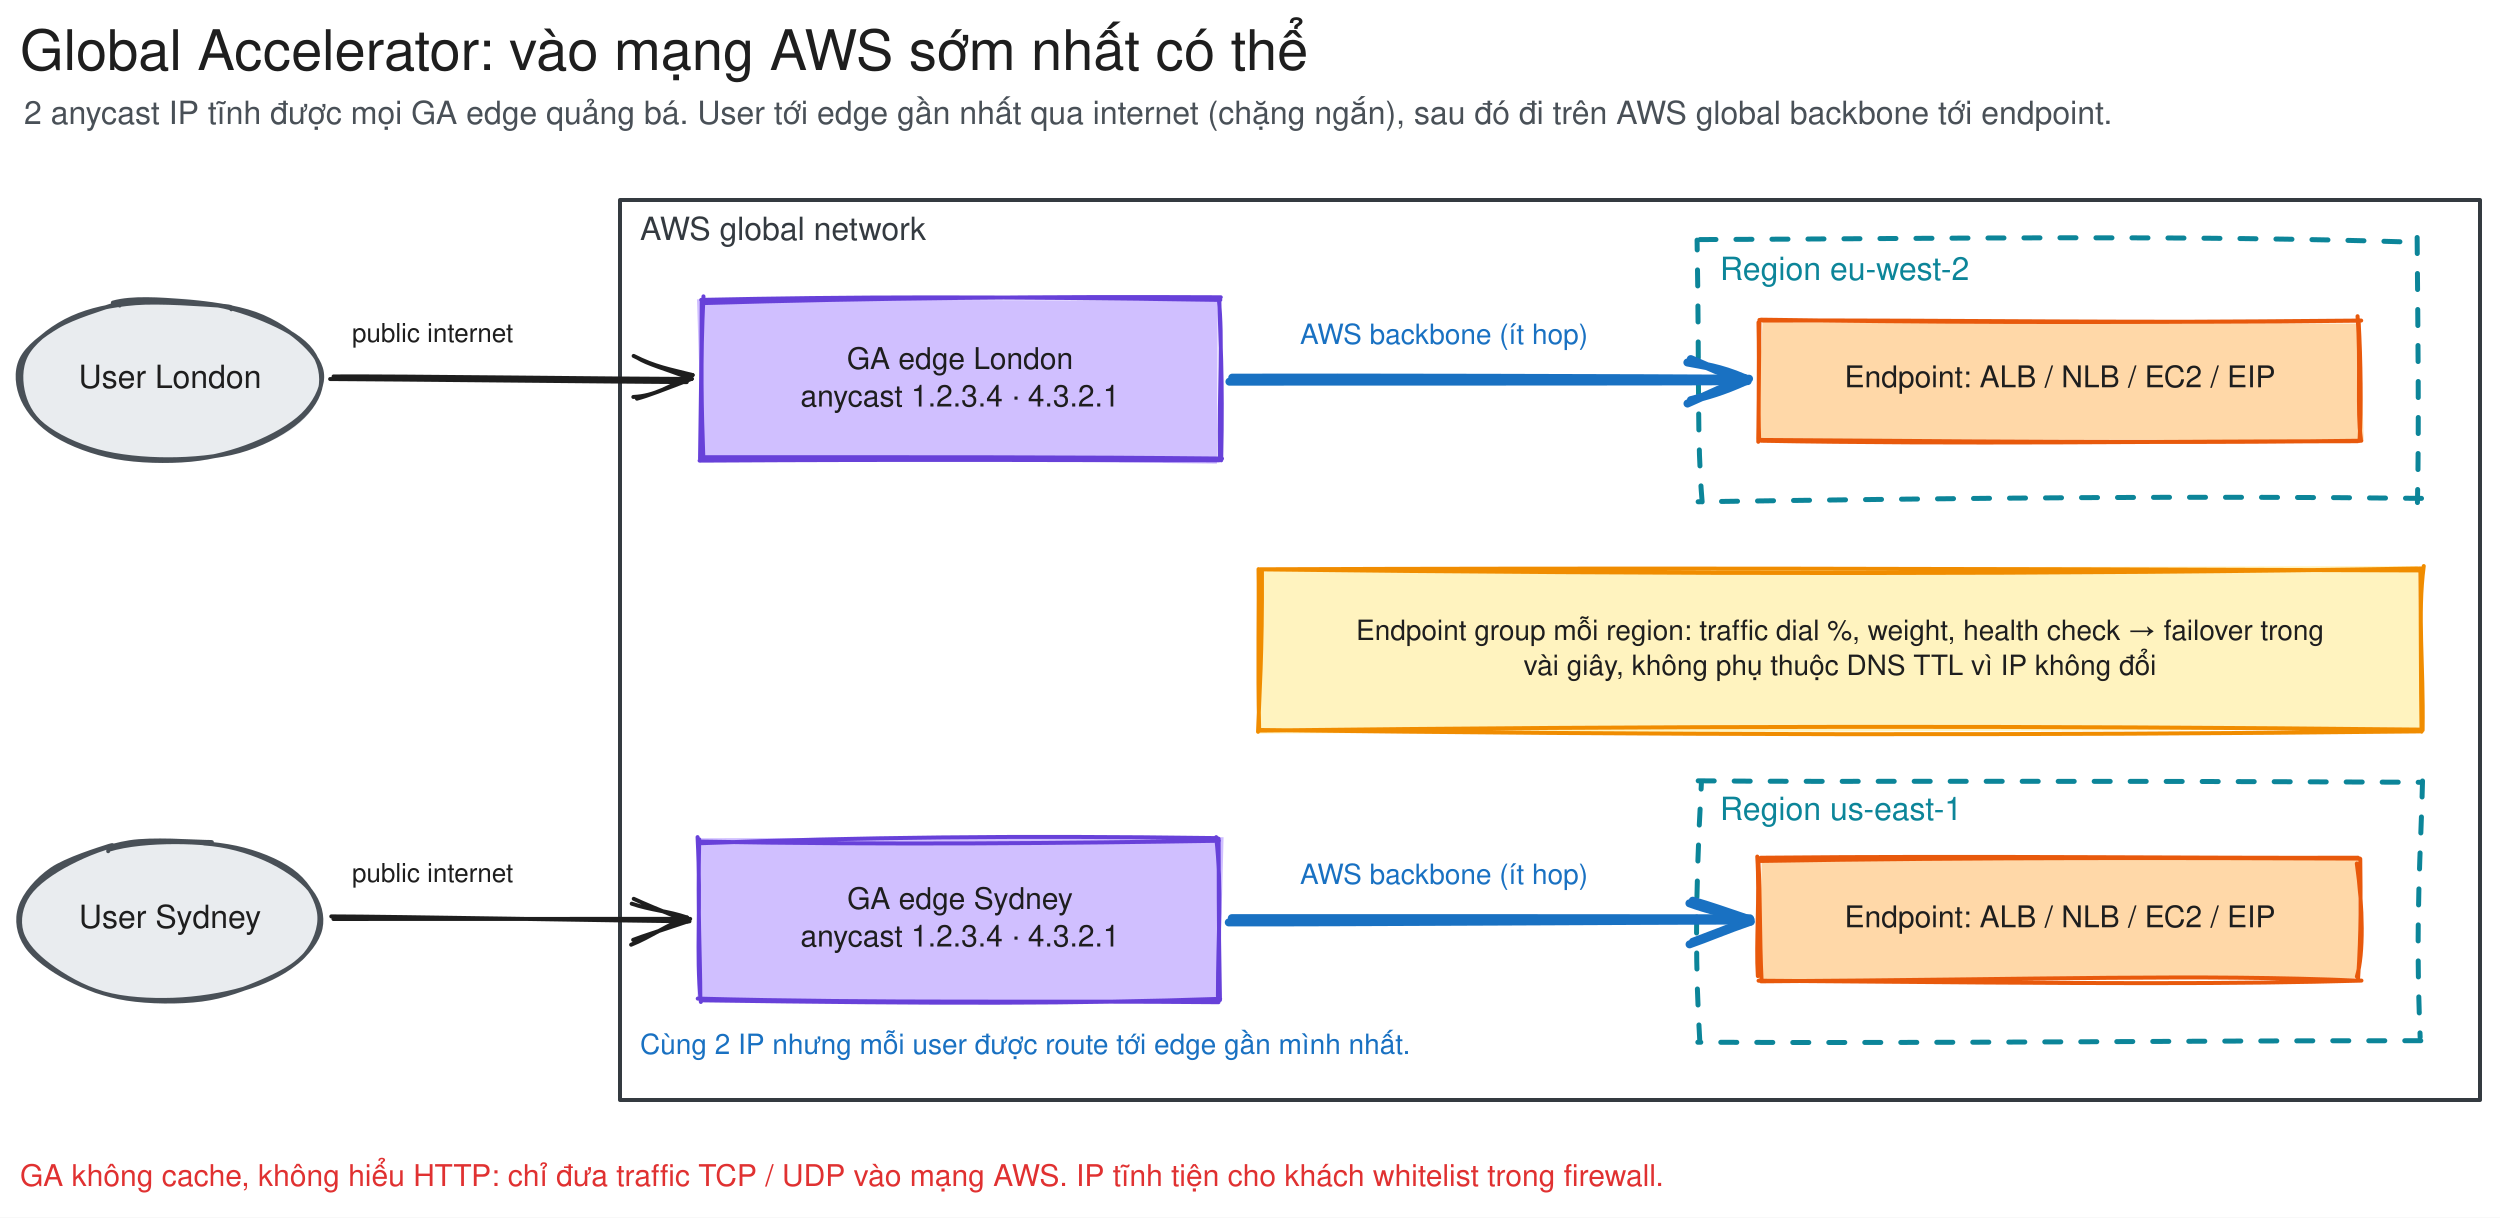
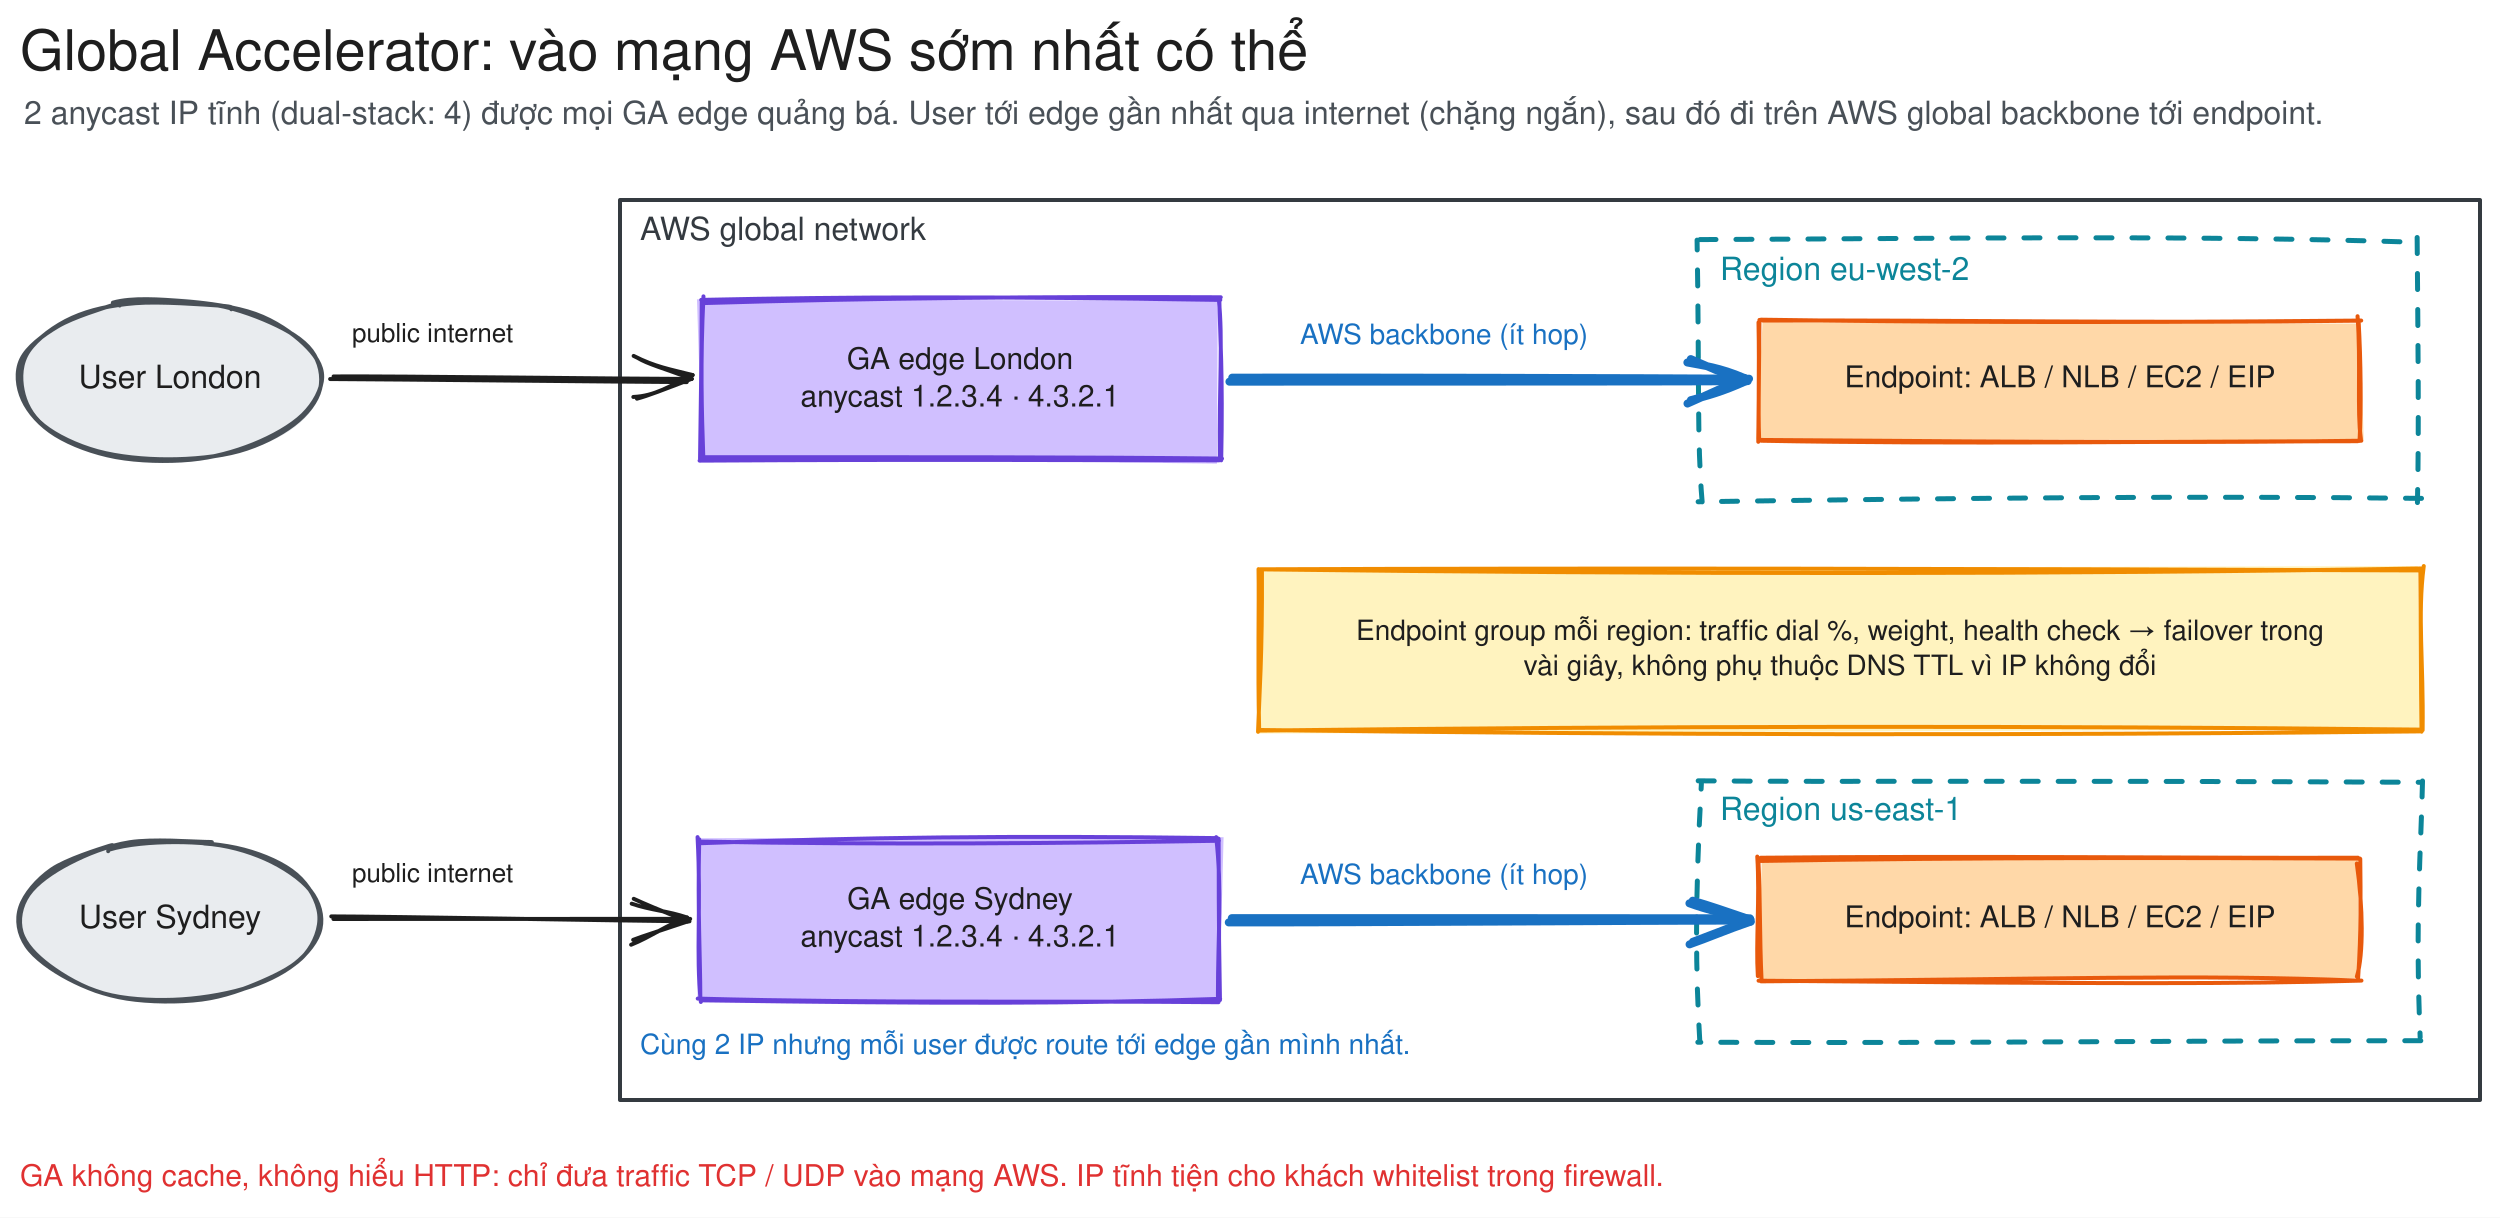
<svg xmlns="http://www.w3.org/2000/svg" version="1.1" viewBox="0 0 1250 608.75" width="1250" height="608.75">
  <defs>
    <style>
      @font-face {
        font-family: "Virgil";
        src: url("https://excalidraw.com/Virgil.woff2");
      }
      @font-face {
        font-family: "Cascadia";
        src: url("https://excalidraw.com/Cascadia.woff2");
      }
    </style>
  </defs>
  <rect x="0" y="0" width="1250" height="608.75" fill="#ffffff" />
  <g transform="translate(10 10) rotate(0 334.88 17.5)">
    <text x="0" y="25" font-family="Helvetica, Segoe UI Emoji" font-size="28px" fill="#1e1e1e" text-anchor="start" style="white-space: pre;" direction="ltr">Global Accelerator: vào mạng AWS sớm nhất có thể</text>
  </g>
  <g transform="translate(12 48) rotate(0 536 10)">
-     <text x="0" y="14" font-family="Helvetica, Segoe UI Emoji" font-size="16px" fill="#495057" text-anchor="start" style="white-space: pre;" direction="ltr">2 anycast IP tĩnh được mọi GA edge quảng bá. User tới edge gần nhất qua internet (chặng ngắn), sau đó đi trên AWS global backbone tới endpoint.</text>
+     <text x="0" y="14" font-family="Helvetica, Segoe UI Emoji" font-size="16px" fill="#495057" text-anchor="start" style="white-space: pre;" direction="ltr">2 anycast IP tĩnh (dual-stack: 4) được mọi GA edge quảng bá. User tới edge gần nhất qua internet (chặng ngắn), sau đó đi trên AWS global backbone tới endpoint.</text>
  </g>
  <g stroke-linecap="round" transform="translate(310 100) rotate(0 465 225)">
    <path d="M0 0 C342.59 0, 685.17 0, 930 0 M0 0 C202.84 0, 405.67 0, 930 0 M930 0 C930 137.72, 930 275.43, 930 450 M930 0 C930 94.85, 930 189.7, 930 450 M930 450 C646.15 450, 362.3 450, 0 450 M930 450 C650.12 450, 370.25 450, 0 450 M0 450 C0 359.86, 0 269.73, 0 0 M0 450 C0 305.26, 0 160.52, 0 0" stroke="#343a40" stroke-width="2" fill="none" />
  </g>
  <g transform="translate(320 106) rotate(0 75.52 10)">
    <text x="0" y="14" font-family="Helvetica, Segoe UI Emoji" font-size="16px" fill="#343a40" text-anchor="start" style="white-space: pre;" direction="ltr">AWS global network</text>
  </g>
  <g stroke-linecap="round" transform="translate(850 120) rotate(0 180 65)">
    <path d="M-0.02 -0.21 C122.94 -0.68, 243.39 -2.61, 359.78 1.17 M358.57 -1.24 C358.94 46.1, 359.56 93.16, 358.72 131.27 M360.75 129.19 C248.59 127.94, 139.17 128.9, -0.93 130.88 M1.07 130.92 C-1.55 100.34, -0.25 71.02, -1.46 0.07" stroke="#0c8599" stroke-width="2.5" fill="none" stroke-dasharray="8 10" />
  </g>
  <g transform="translate(860 126) rotate(0 68.32 10)">
    <text x="0" y="14" font-family="Helvetica, Segoe UI Emoji" font-size="16px" fill="#0c8599" text-anchor="start" style="white-space: pre;" direction="ltr">Region eu-west-2</text>
  </g>
  <g stroke-linecap="round" transform="translate(850 390) rotate(0 180 65)">
    <path d="M-0.9 0.41 C74.28 1.11, 148.33 0.11, 360.38 1.14 M361.26 0.49 C360.59 33.69, 357.51 68.18, 360.08 128.59 M360.39 130.36 C244.81 130.24, 130.67 131.7, -1.08 131.12 M-0.11 130.47 C-2.13 96.25, -2.64 61.69, 0.69 1.84" stroke="#0c8599" stroke-width="2.5" fill="none" stroke-dasharray="8 10" />
  </g>
  <g transform="translate(860 396) rotate(0 65.76 10)">
    <text x="0" y="14" font-family="Helvetica, Segoe UI Emoji" font-size="16px" fill="#0c8599" text-anchor="start" style="white-space: pre;" direction="ltr">Region us-east-1</text>
  </g>
  <g stroke-linecap="round" transform="translate(10 150) rotate(0 75 40)">
    <path d="M41.31 4.99 C50.63 1.44, 63.82 -0.9, 75.28 -0.92 C86.74 -0.94, 99.95 1.74, 110.08 4.86 C120.21 7.99, 129.37 12.86, 136.05 17.82 C142.72 22.79, 148.51 28.47, 150.14 34.68 C151.77 40.89, 149.99 49.1, 145.85 55.09 C141.71 61.08, 134.02 66.67, 125.3 70.62 C116.58 74.57, 104.93 77.57, 93.5 78.78 C82.07 79.99, 68.09 79.26, 56.73 77.89 C45.37 76.51, 33.9 74.58, 25.32 70.53 C16.74 66.49, 9.32 59.56, 5.27 53.63 C1.22 47.71, -0.42 41.18, 1.01 34.98 C2.44 28.78, 6.3 21.85, 13.85 16.43 C21.39 11.01, 39.65 4.65, 46.29 2.46 C52.93 0.27, 53.32 2.45, 53.69 3.31 M41.72 3.81 C51.7 0.79, 67.79 0.73, 79.78 1.04 C91.78 1.35, 104.05 2.52, 113.7 5.69 C123.34 8.87, 131.81 15.03, 137.64 20.1 C143.48 25.18, 147.44 30.39, 148.72 36.14 C150 41.89, 149.57 48.89, 145.34 54.6 C141.12 60.31, 132.45 66.13, 123.38 70.4 C114.3 74.68, 102.52 78.71, 90.88 80.25 C79.24 81.79, 65.02 81.35, 53.52 79.64 C42.02 77.93, 29.95 74.63, 21.89 69.99 C13.84 65.36, 8.74 57.84, 5.2 51.83 C1.67 45.83, -0.97 39.79, 0.68 33.95 C2.34 28.11, 7.94 21.75, 15.13 16.77 C22.33 11.79, 38.98 5.91, 43.83 4.07 C48.69 2.22, 43.74 4.99, 44.27 5.68" stroke="none" stroke-width="0" fill="#e9ecef" />
    <path d="M93.68 1.99 C104.56 3.01, 116.75 7.45, 125.44 11.36 C134.13 15.26, 141.73 19.87, 145.83 25.39 C149.93 30.91, 151.53 38.34, 150.04 44.48 C148.55 50.61, 143.65 57.05, 136.9 62.23 C130.14 67.41, 119.98 72.66, 109.5 75.57 C99.02 78.47, 85.82 79.65, 74.03 79.65 C62.24 79.65, 49.15 78.41, 38.77 75.58 C28.38 72.74, 17.97 67.72, 11.73 62.64 C5.49 57.55, 2.54 51.27, 1.31 45.08 C0.09 38.89, 0.26 31.53, 4.39 25.5 C8.52 19.46, 17.23 12.84, 26.11 8.86 C34.98 4.88, 45.36 2.61, 57.64 1.6 C69.92 0.59, 91.79 2.3, 99.79 2.81 C107.79 3.31, 106.17 4.13, 105.64 4.64 M46.44 1.32 C55.89 -1.39, 70.29 -0.34, 82.16 0.6 C94.04 1.53, 107.73 3.37, 117.69 6.93 C127.64 10.48, 136.32 16.66, 141.89 21.93 C147.45 27.19, 151.17 32.61, 151.09 38.52 C151.01 44.43, 147.13 51.78, 141.39 57.38 C135.66 62.97, 126.04 68.34, 116.67 72.1 C107.31 75.85, 96.65 78.82, 85.19 79.9 C73.73 80.97, 59.15 80.62, 47.91 78.56 C36.68 76.49, 25.53 72.28, 17.79 67.5 C10.04 62.72, 4.3 56.17, 1.44 49.87 C-1.42 43.57, -2.29 35.81, 0.63 29.69 C3.55 23.57, 11.25 17.71, 18.95 13.16 C26.65 8.6, 41.66 4.09, 46.81 2.36 C51.96 0.63, 49.44 2.02, 49.83 2.78" stroke="#495057" stroke-width="2" fill="none" />
  </g>
  <g transform="translate(38.6 180) rotate(0 46.4 10)">
    <text x="46.4" y="14" font-family="Helvetica, Segoe UI Emoji" font-size="16px" fill="#1e1e1e" text-anchor="middle" style="white-space: pre;" direction="ltr">User London</text>
  </g>
  <g stroke-linecap="round" transform="translate(10 420) rotate(0 75 40)">
    <path d="M111.26 4.36 C121.44 6.45, 130.89 12.07, 137.38 17.44 C143.87 22.81, 149 30.47, 150.18 36.58 C151.36 42.69, 148.99 48.42, 144.46 54.08 C139.94 59.74, 131.87 66.49, 123.03 70.55 C114.19 74.61, 102.46 77.13, 91.42 78.45 C80.37 79.76, 67.81 79.78, 56.74 78.43 C45.68 77.09, 33.61 74.64, 25.03 70.36 C16.44 66.08, 9.31 58.67, 5.25 52.77 C1.2 46.87, -0.73 40.81, 0.7 34.96 C2.13 29.12, 7.1 22.74, 13.84 17.69 C20.57 12.64, 30.82 7.76, 41.12 4.68 C51.43 1.61, 63.38 -0.83, 75.66 -0.75 C87.93 -0.68, 107.91 3.89, 114.76 5.13 C121.61 6.38, 117.62 5.89, 116.75 6.71 M76 1.45 C86.99 1.13, 97.91 2.41, 108.19 5.2 C118.46 8, 130.83 13.45, 137.65 18.25 C144.48 23.04, 147.91 27.95, 149.12 33.97 C150.33 39.99, 149.11 48.63, 144.9 54.38 C140.7 60.12, 132.35 64.15, 123.89 68.44 C115.42 72.72, 105.43 78.57, 94.11 80.07 C82.8 81.57, 67.43 79.22, 55.99 77.42 C44.55 75.62, 34.06 73.25, 25.45 69.27 C16.85 65.28, 8.5 59.28, 4.36 53.51 C0.23 47.73, -1.05 40.48, 0.64 34.62 C2.32 28.76, 8.09 23.34, 14.46 18.32 C20.82 13.3, 28.82 7.6, 38.84 4.5 C48.86 1.41, 68.8 0.34, 74.59 -0.25 C80.39 -0.84, 73.77 0.11, 73.61 0.95" stroke="none" stroke-width="0" fill="#e9ecef" />
    <path d="M92.09 1.74 C103.08 2.42, 113.81 5.51, 122.66 9.43 C131.51 13.35, 140.59 19.45, 145.19 25.25 C149.79 31.06, 151.57 38.11, 150.25 44.24 C148.92 50.36, 143.66 56.99, 137.23 62.02 C130.81 67.06, 121.79 71.45, 111.67 74.43 C101.56 77.41, 88.18 79.51, 76.54 79.89 C64.89 80.27, 52.13 79.55, 41.83 76.7 C31.53 73.85, 21.58 67.9, 14.73 62.8 C7.89 57.69, 2.51 51.99, 0.77 46.07 C-0.97 40.15, 0.3 33.02, 4.3 27.27 C8.3 21.52, 16.34 15.92, 24.77 11.56 C33.21 7.2, 43.62 2.88, 54.91 1.1 C66.2 -0.67, 85.99 0.84, 92.51 0.94 C99.03 1.03, 94.26 1.05, 94.03 1.65 M44.22 4.93 C53.53 2.07, 66.19 1.08, 77.48 1.06 C88.78 1.04, 101.85 2.11, 111.98 4.81 C122.11 7.51, 132 11.87, 138.27 17.27 C144.55 22.67, 148.9 30.55, 149.61 37.2 C150.33 43.86, 147.26 51.63, 142.54 57.19 C137.82 62.75, 129.92 66.79, 121.3 70.56 C112.68 74.32, 102.15 78.33, 90.83 79.79 C79.5 81.25, 64.49 81.06, 53.38 79.32 C42.26 77.59, 32.52 73.79, 24.16 69.39 C15.8 64.99, 7.22 58.9, 3.22 52.93 C-0.79 46.97, -1.96 39.95, 0.13 33.58 C2.22 27.22, 8.37 19.83, 15.77 14.72 C23.16 9.62, 39.77 4.48, 44.49 2.96 C49.21 1.44, 43.84 4.74, 44.08 5.61" stroke="#495057" stroke-width="2" fill="none" />
  </g>
  <g transform="translate(38.6 450) rotate(0 46.4 10)">
    <text x="46.4" y="14" font-family="Helvetica, Segoe UI Emoji" font-size="16px" fill="#1e1e1e" text-anchor="middle" style="white-space: pre;" direction="ltr">User Sydney</text>
  </g>
  <g stroke-linecap="round" transform="translate(350 150) rotate(0 130 40)">
    <path d="M-1.52 -0.38 L258.86 0.41 L258.48 81.85 L1.04 78.4" stroke="none" stroke-width="0" fill="#d0bfff" />
    <path d="M1.21 1.56 C85.8 -0.98, 170.82 -1.8, 260.38 -1.37 M0.59 -0.05 C73.42 -1.62, 145.7 -1.84, 260.15 -0.04 M259.36 -0.87 C261.55 20.24, 259.51 42.19, 259.89 79.43 M259.66 -0.57 C260.01 18.87, 261.5 36.34, 260.6 80.17 M261.01 79.28 C188.2 78.5, 117.04 78.62, 1.39 78.59 M259.57 80.16 C188.06 80.15, 115.4 79.6, -0.2 80.32 M1.67 79.19 C0.83 55.32, 0.13 31.1, 1.73 -1.82 M0.02 79.28 C0.24 56.69, 0.81 33.42, 0.87 0.38" stroke="#6741d9" stroke-width="2" fill="none" />
  </g>
  <g transform="translate(390 171.25) rotate(0 90 18.75)">
    <text x="90" y="13.25" font-family="Helvetica, Segoe UI Emoji" font-size="15px" fill="#1e1e1e" text-anchor="middle" style="white-space: pre;" direction="ltr">GA edge London</text>
    <text x="90" y="32" font-family="Helvetica, Segoe UI Emoji" font-size="15px" fill="#1e1e1e" text-anchor="middle" style="white-space: pre;" direction="ltr">anycast 1.2.3.4 · 4.3.2.1</text>
  </g>
  <g stroke-linecap="round" transform="translate(350 420) rotate(0 130 40)">
    <path d="M-0.84 -0.89 L261.79 -1.41 L259.71 80.32 L-1.25 79.97" stroke="none" stroke-width="0" fill="#d0bfff" />
    <path d="M0.88 1.59 C78.34 -1.29, 155.56 -2.33, 258.67 -0.95 M-0.27 0.78 C93.33 2.53, 186.33 1.58, 259.46 0.38 M258.09 -1.43 C261.09 24.59, 258.95 47.28, 258.96 78.09 M259.3 -0.65 C259.49 16.68, 259.13 33.55, 259.98 80.04 M259.24 81.11 C175.32 80.3, 90.68 81.74, -1.14 79.3 M260.07 79.42 C189.24 81.91, 119.36 81.86, 0.43 80.16 M0.42 80.98 C-2.12 56.61, 0.65 33.77, -1.22 -1.45 M0.16 79.04 C0.15 58.42, -1.22 36.85, -0.39 -0.35" stroke="#6741d9" stroke-width="2" fill="none" />
  </g>
  <g transform="translate(390 441.25) rotate(0 90 18.75)">
    <text x="90" y="13.25" font-family="Helvetica, Segoe UI Emoji" font-size="15px" fill="#1e1e1e" text-anchor="middle" style="white-space: pre;" direction="ltr">GA edge Sydney</text>
    <text x="90" y="32" font-family="Helvetica, Segoe UI Emoji" font-size="15px" fill="#1e1e1e" text-anchor="middle" style="white-space: pre;" direction="ltr">anycast 1.2.3.4 · 4.3.2.1</text>
  </g>
  <g stroke-linecap="round" transform="translate(880 160) rotate(0 150 30)">
    <path d="M1.29 1.03 L300.25 1.79 L301.82 60.1 L-1.82 59.66" stroke="none" stroke-width="0" fill="#ffd8a8" />
    <path d="M1.36 0.26 C98.11 -0.03, 195.81 1.72, 299.17 0.34 M0.49 -0.16 C78.78 0.96, 157.59 1.59, 300.61 0.28 M298.77 -1.89 C300.48 21.04, 298.43 46.1, 300.44 59.43 M299.28 -0.04 C300.47 21.63, 300.64 43.39, 299.78 60.47 M298.85 60.61 C198.96 60.66, 99.7 62.2, 0.61 60.37 M300.66 60.36 C231.02 61.3, 161.38 61.2, -0.2 59.97 M-0.43 59.54 C-1.05 43.24, -0.24 26.6, -0.75 1.2 M-0.86 60.9 C-0.6 39.56, -0.48 17.98, -0.27 -0.05" stroke="#e8590c" stroke-width="2" fill="none" />
  </g>
  <g transform="translate(915.175 180.625) rotate(0 114.825 9.375)">
    <text x="114.825" y="13" font-family="Helvetica, Segoe UI Emoji" font-size="15px" fill="#1e1e1e" text-anchor="middle" style="white-space: pre;" direction="ltr">Endpoint: ALB / NLB / EC2 / EIP</text>
  </g>
  <g stroke-linecap="round" transform="translate(880 430) rotate(0 150 30)">
    <path d="M0.92 -1.95 L299.22 -0.27 L299.42 59.1 L-0.68 60.49" stroke="none" stroke-width="0" fill="#ffd8a8" />
    <path d="M0.37 -1.13 C110.65 -2.22, 222.38 -0.81, 298.99 -1.15 M-0.48 0.49 C109.05 -1.43, 217.85 -1.01, 299.99 -0.71 M298.4 1.75 C301.52 23.56, 301.84 47.18, 298.43 58.27 M300.13 -0.56 C300.3 18.29, 300.67 35.14, 299.03 59.45 M299.65 60.35 C220.48 56.99, 143.37 59.76, 0.52 60.67 M300.73 60.3 C237.97 62.06, 176.59 61.93, -0.72 60.35 M-1.08 58.04 C-2.14 41.24, -0.05 18.85, -1.37 -1.71 M0.79 60.33 C-0.23 38.59, 0.16 18.57, -0.81 0.18" stroke="#e8590c" stroke-width="2" fill="none" />
  </g>
  <g transform="translate(915.175 450.625) rotate(0 114.825 9.375)">
    <text x="114.825" y="13" font-family="Helvetica, Segoe UI Emoji" font-size="15px" fill="#1e1e1e" text-anchor="middle" style="white-space: pre;" direction="ltr">Endpoint: ALB / NLB / EC2 / EIP</text>
  </g>
  <g stroke-linecap="round" transform="translate(630 285) rotate(0 290 40)">
    <path d="M0.22 -0.55 L578.9 -2 L580.61 79.67 L-0.9 81.76" stroke="none" stroke-width="0" fill="#fff3bf" />
    <path d="M-0.73 -0.33 C200.94 2.15, 402.89 2.26, 580.68 -0.77 M0.12 -0.36 C171.54 -0.99, 342.88 -0.72, 580.18 0.22 M581.88 -1.98 C578.65 22.73, 581.8 46.02, 581.31 80.08 M580.16 -0.26 C580.48 26.67, 580.37 56.04, 580.76 80.86 M579.71 80.7 C385.46 82.85, 191.35 82.49, 0.67 80 M580.15 79.8 C388.02 77.77, 195.67 78.02, -0.32 80.29 M-0.98 80.9 C-0.35 61.61, 1.18 43.04, 0.97 -0.03 M-0.43 79.45 C-1.19 48.28, -0.42 16.6, -0.74 -0.43" stroke="#f08c00" stroke-width="2" fill="none" />
  </g>
  <g transform="translate(659.88 307.5) rotate(0 260.12 17.5)">
    <text x="260.12" y="12.5" font-family="Helvetica, Segoe UI Emoji" font-size="14px" fill="#1e1e1e" text-anchor="middle" style="white-space: pre;" direction="ltr">Endpoint group mỗi region: traffic dial %, weight, health check → failover trong</text>
    <text x="260.12" y="30" font-family="Helvetica, Segoe UI Emoji" font-size="14px" fill="#1e1e1e" text-anchor="middle" style="white-space: pre;" direction="ltr">vài giây, không phụ thuộc DNS TTL vì IP không đổi</text>
  </g>
  <g stroke-linecap="round">
    <g transform="translate(166 190) rotate(0 89 0)">
      <path d="M-0.93 -0.48 C28.65 -0.37, 147.42 0.9, 177.36 1.06 M0.79 -1.78 C30.77 -2.02, 150.15 -0.53, 179.74 -0.51" stroke="#1e1e1e" stroke-width="2" fill="none" />
    </g>
    <g transform="translate(166 190) rotate(0 89 0)">
      <path d="M150.67 8.48 C161.47 8.01, 168.73 3.11, 180.31 -2.47 M152.47 9.34 C158.04 7.87, 165.48 4.94, 179.88 -0.6" stroke="#1e1e1e" stroke-width="2" fill="none" />
    </g>
    <g transform="translate(166 190) rotate(0 89 0)">
      <path d="M150.82 -12.04 C161.64 -6.51, 168.86 -5.41, 180.31 -2.47 M152.62 -11.18 C157.99 -7.89, 165.4 -6.05, 179.88 -0.6" stroke="#1e1e1e" stroke-width="2" fill="none" />
    </g>
  </g>
  <g stroke-linecap="round">
    <g transform="translate(166 460) rotate(0 89 0)">
      <path d="M0.72 -0.49 C30.49 -0.61, 149.39 -0.49, 179.09 -0.56 M-0.36 -1.8 C29.3 -1.77, 148.87 0.39, 178.72 0.68" stroke="#1e1e1e" stroke-width="2" fill="none" />
    </g>
    <g transform="translate(166 460) rotate(0 89 0)">
      <path d="M149.56 12.36 C159.06 8.61, 168.11 2.08, 177.54 -1.23 M150.58 9.93 C155.8 7.91, 162.03 6.05, 177.81 0.7" stroke="#1e1e1e" stroke-width="2" fill="none" />
    </g>
    <g transform="translate(166 460) rotate(0 89 0)">
      <path d="M149.85 -8.16 C159.28 -4.93, 168.23 -4.48, 177.54 -1.23 M150.87 -10.59 C156.16 -8.14, 162.32 -5.53, 177.81 0.7" stroke="#1e1e1e" stroke-width="2" fill="none" />
    </g>
  </g>
  <g stroke-linecap="round">
    <g transform="translate(616 190) rotate(0 129 0)">
      <path d="M0.12 -1.17 C43.34 -1.37, 215.54 -0.95, 258.52 -0.64 M-1.28 0.84 C41.9 0.72, 214.76 0.92, 257.85 0.56" stroke="#1971c2" stroke-width="4" fill="none" />
    </g>
    <g transform="translate(616 190) rotate(0 129 0)">
      <path d="M227.75 11.77 C235.08 8.49, 243.76 4.68, 256.14 -1.02 M229.44 10.07 C237.47 7.93, 244.86 6.08, 257.03 0.55" stroke="#1971c2" stroke-width="4" fill="none" />
    </g>
    <g transform="translate(616 190) rotate(0 129 0)">
      <path d="M227.69 -8.75 C235.14 -7.29, 243.83 -6.34, 256.14 -1.02 M229.38 -10.45 C237.54 -7, 244.95 -3.26, 257.03 0.55" stroke="#1971c2" stroke-width="4" fill="none" />
    </g>
  </g>
  <g stroke-linecap="round">
    <g transform="translate(616 460) rotate(0 129 0)">
      <path d="M-0.1 -0.92 C43.05 -0.95, 215.75 -0.95, 258.94 -0.84 M-1.61 1.21 C41.45 1.36, 215.08 0.3, 258.48 0.26" stroke="#1971c2" stroke-width="4" fill="none" />
    </g>
    <g transform="translate(616 460) rotate(0 129 0)">
      <path d="M228.79 12.18 C237.54 9.16, 247.09 4.99, 259.33 0.8 M230.45 10.88 C238.88 7.67, 246.71 4.77, 259.21 -0.2" stroke="#1971c2" stroke-width="4" fill="none" />
    </g>
    <g transform="translate(616 460) rotate(0 129 0)">
      <path d="M228.72 -8.34 C237.38 -5.12, 246.95 -3.05, 259.33 0.8 M230.37 -9.65 C238.67 -7.25, 246.52 -4.53, 259.21 -0.2" stroke="#1971c2" stroke-width="4" fill="none" />
    </g>
  </g>
  <g transform="translate(176 160) rotate(0 45.565 8.125)">
    <text x="0" y="11" font-family="Helvetica, Segoe UI Emoji" font-size="13px" fill="#1e1e1e" text-anchor="start" style="white-space: pre;" direction="ltr">public internet</text>
  </g>
  <g transform="translate(176 430) rotate(0 45.565 8.125)">
    <text x="0" y="11" font-family="Helvetica, Segoe UI Emoji" font-size="13px" fill="#1e1e1e" text-anchor="start" style="white-space: pre;" direction="ltr">public internet</text>
  </g>
  <g transform="translate(650 160) rotate(0 71.61 8.75)">
    <text x="0" y="12" font-family="Helvetica, Segoe UI Emoji" font-size="14px" fill="#1971c2" text-anchor="start" style="white-space: pre;" direction="ltr">AWS backbone (ít hop)</text>
  </g>
  <g transform="translate(650 430) rotate(0 71.61 8.75)">
    <text x="0" y="12" font-family="Helvetica, Segoe UI Emoji" font-size="14px" fill="#1971c2" text-anchor="start" style="white-space: pre;" direction="ltr">AWS backbone (ít hop)</text>
  </g>
  <g transform="translate(320 515) rotate(0 196.63 8.75)">
    <text x="0" y="12" font-family="Helvetica, Segoe UI Emoji" font-size="14px" fill="#1971c2" text-anchor="start" style="white-space: pre;" direction="ltr">Cùng 2 IP nhưng mỗi user được route tới edge gần mình nhất.</text>
  </g>
  <g transform="translate(10 580) rotate(0 434.1 9.375)">
    <text x="0" y="13" font-family="Helvetica, Segoe UI Emoji" font-size="15px" fill="#e03131" text-anchor="start" style="white-space: pre;" direction="ltr">GA không cache, không hiểu HTTP: chỉ đưa traffic TCP / UDP vào mạng AWS. IP tĩnh tiện cho khách whitelist trong firewall.</text>
  </g>
</svg>
